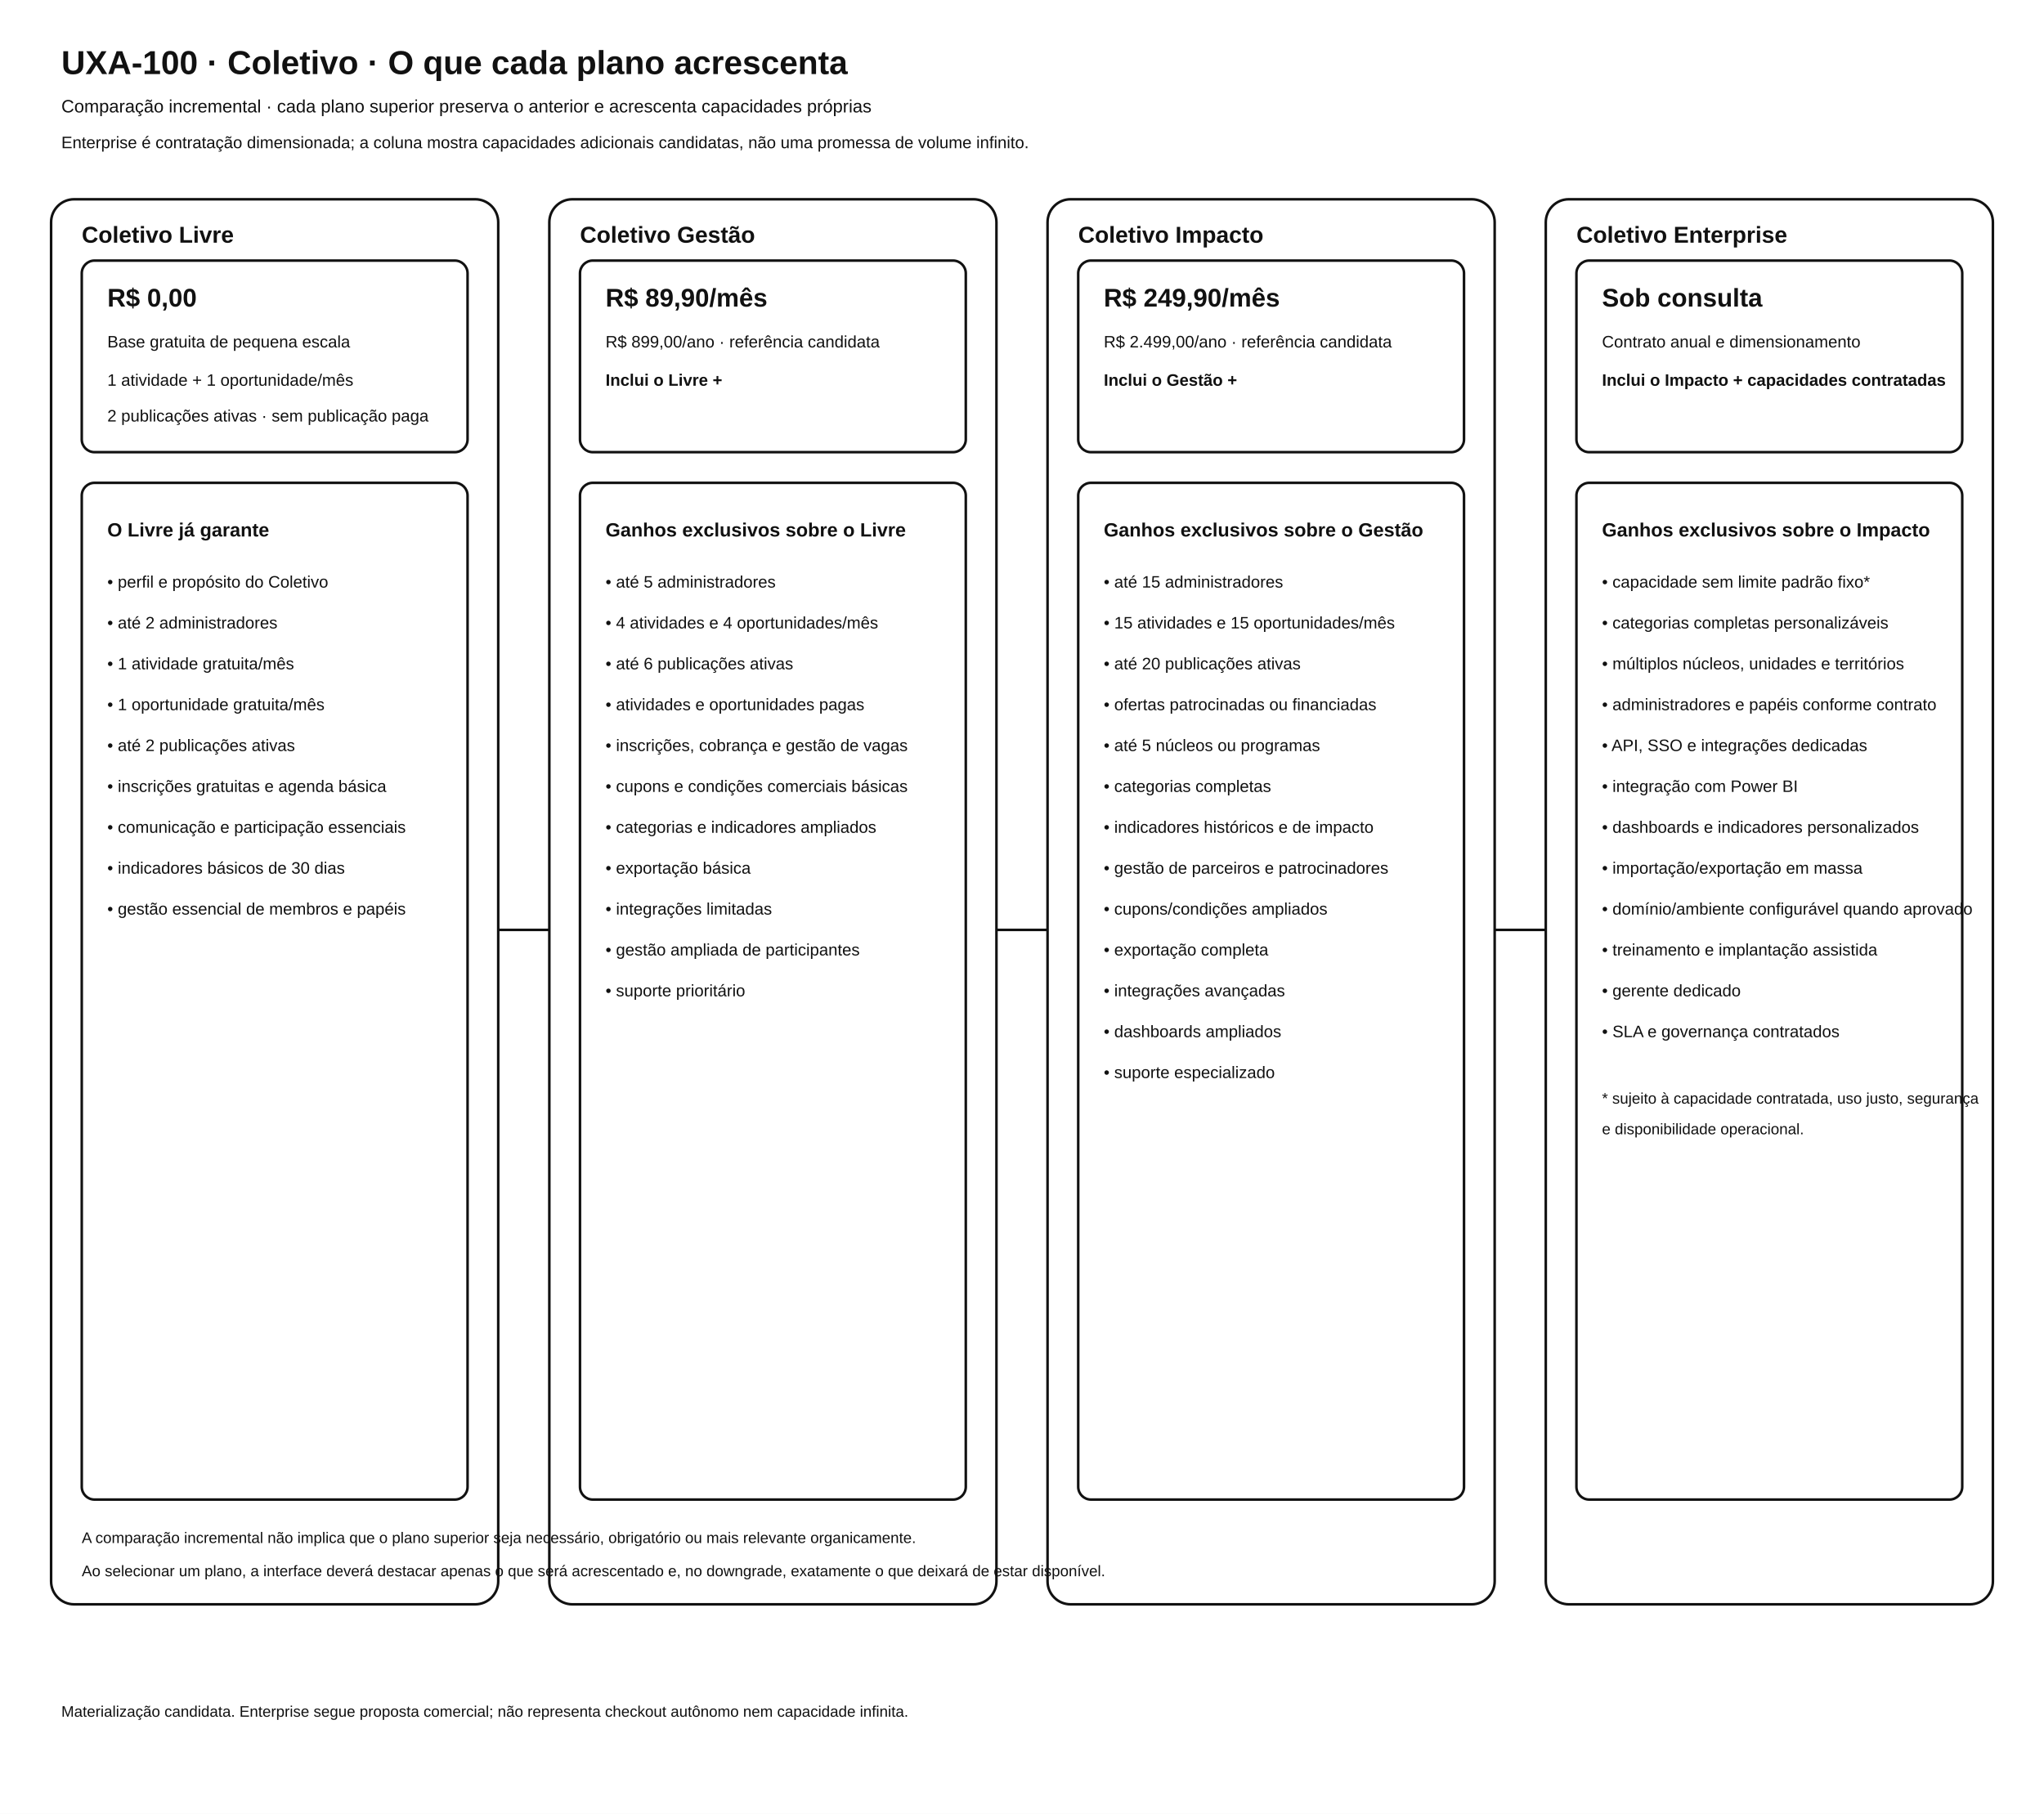
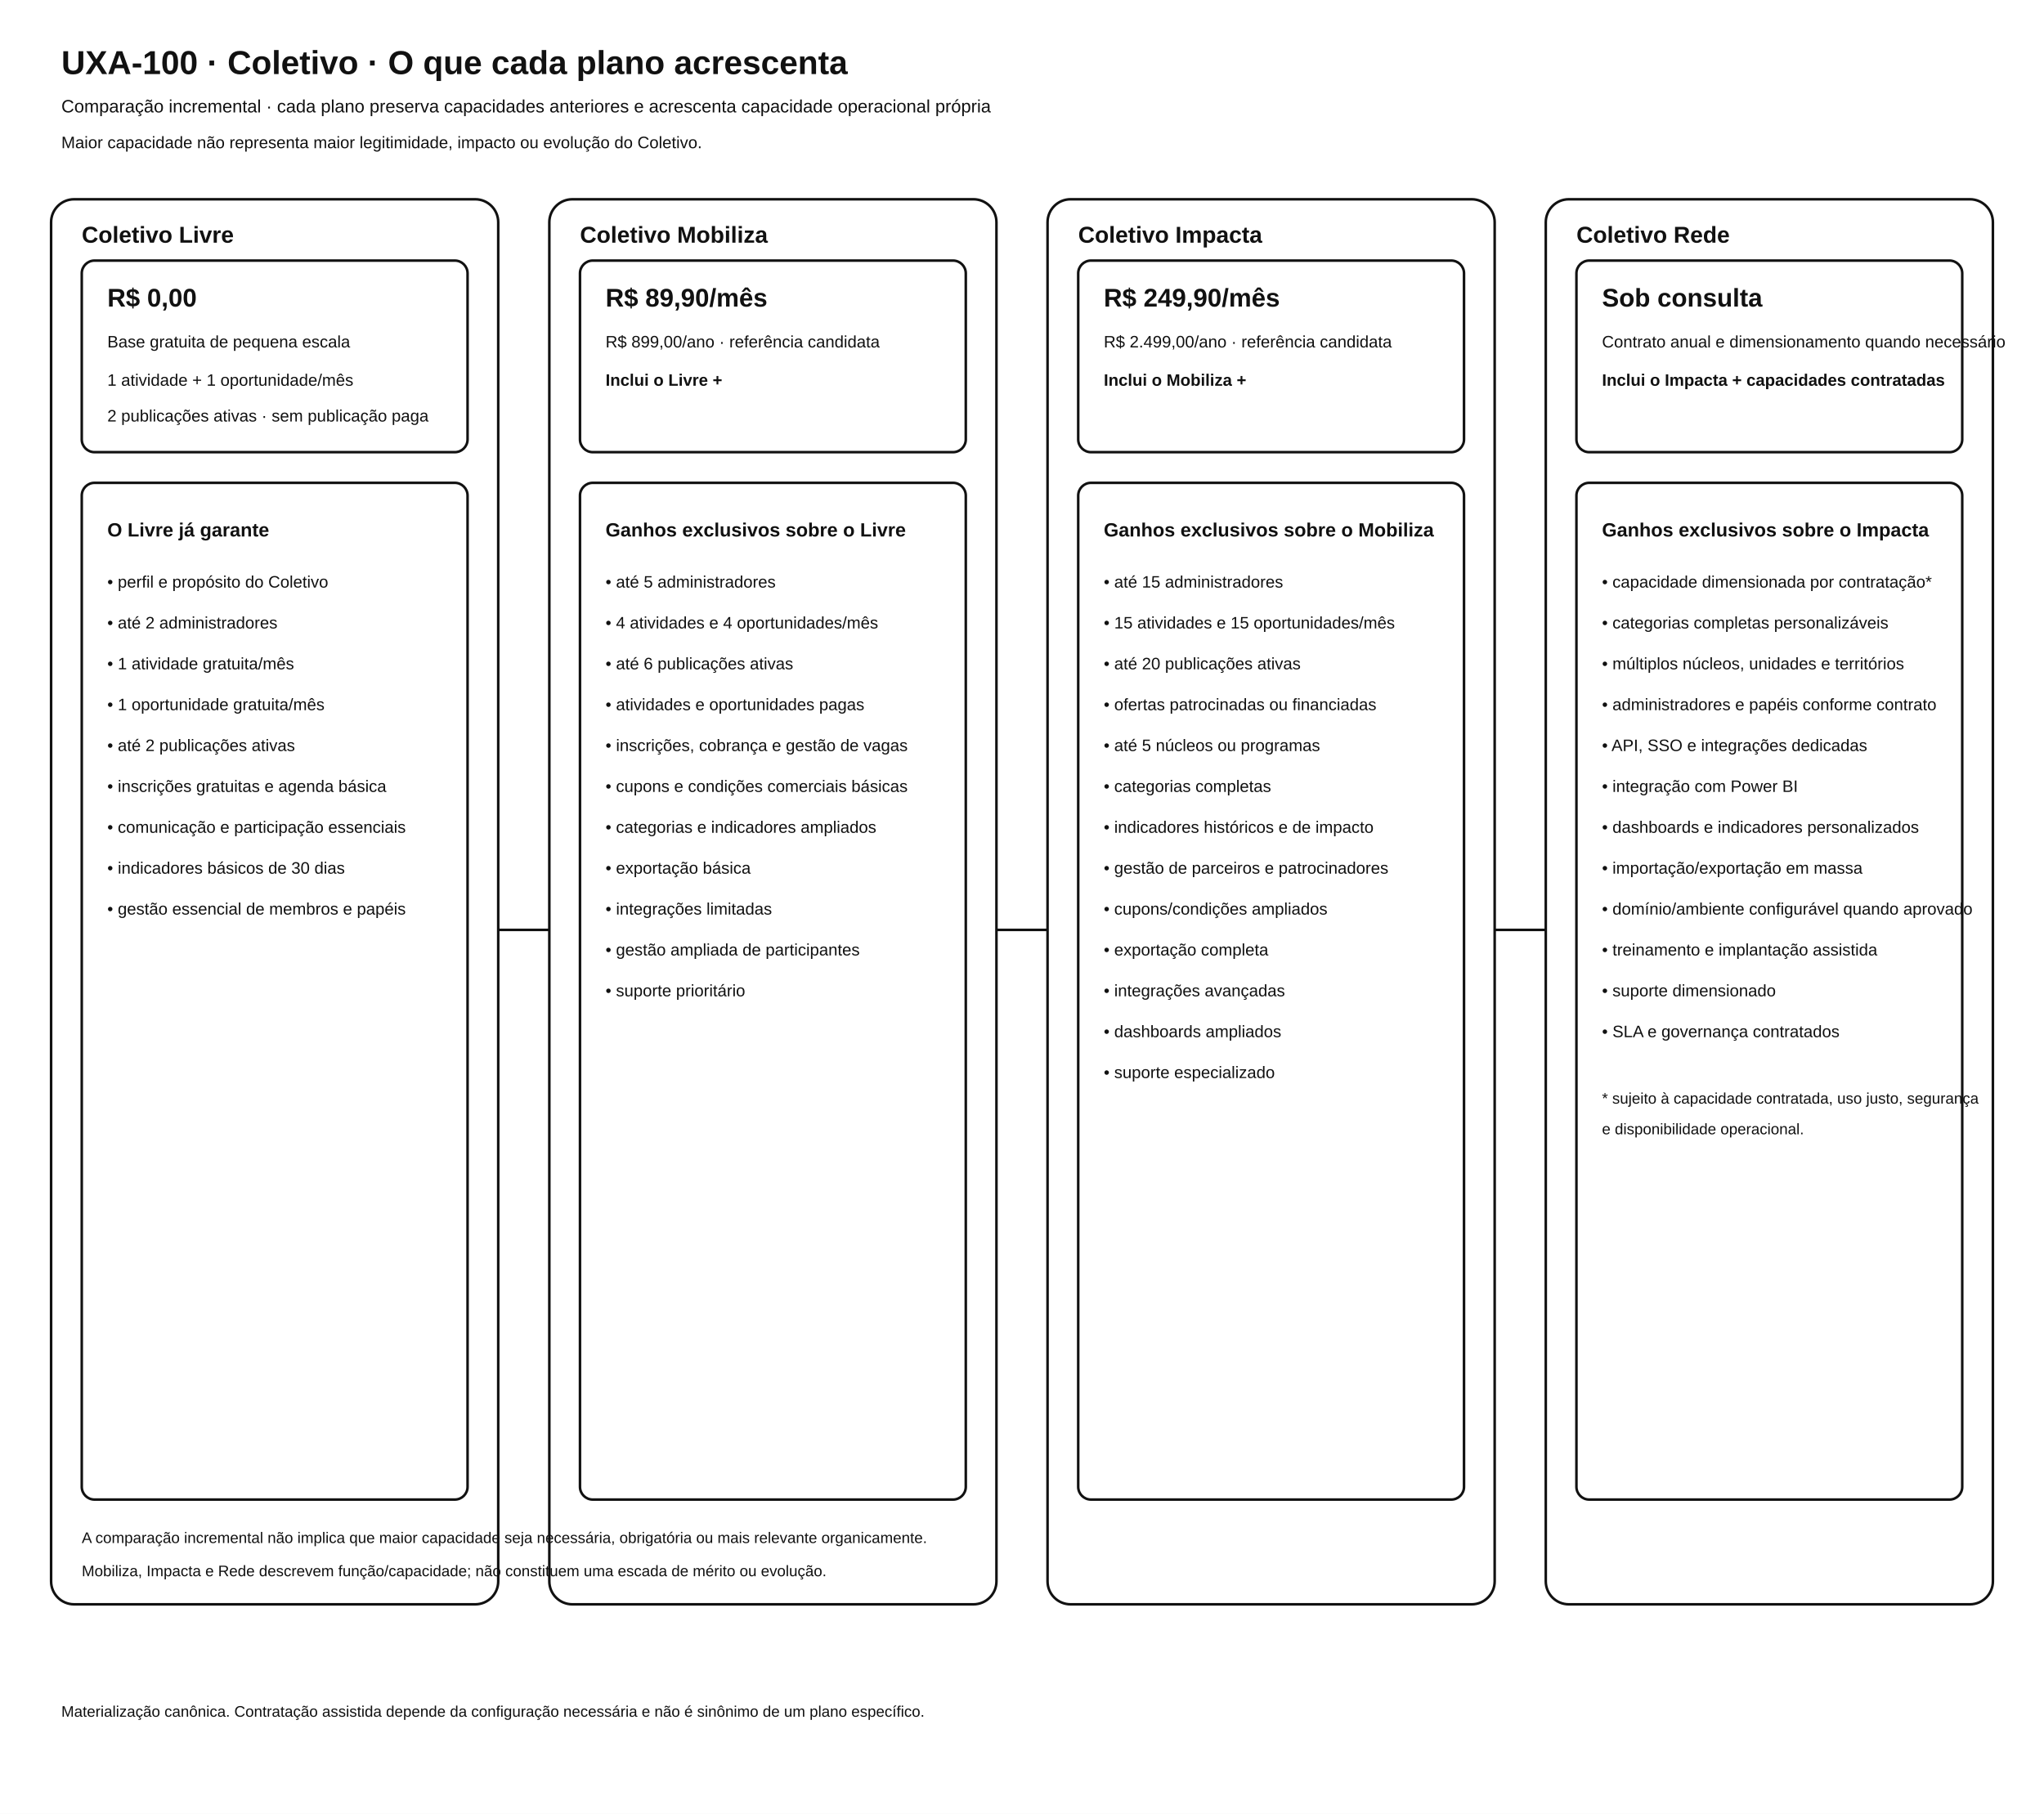
<svg xmlns="http://www.w3.org/2000/svg" width="1600" height="1420" viewBox="0 0 1600 1420" role="img" aria-labelledby="title desc">
  <rect width="1600" height="1420" fill="#ffffff" />
  <g font-family="Arial, Helvetica, sans-serif" fill="#111111">
    <text x="48" y="58" font-size="26" font-weight="700">UXA-100 · Coletivo · O que cada plano acrescenta</text>
-     <text x="48" y="88" font-size="14">Comparação incremental · cada plano superior preserva o anterior e acrescenta capacidades próprias</text>
-     <text x="48" y="116" font-size="13">Enterprise é contratação dimensionada; a coluna mostra capacidades adicionais candidatas, não uma promessa de volume infinito.</text>
+     <text x="48" y="88" font-size="14">Comparação incremental · cada plano preserva capacidades anteriores e acrescenta capacidade operacional própria</text>
+     <text x="48" y="116" font-size="13">Maior capacidade não representa maior legitimidade, impacto ou evolução do Coletivo.</text>
  </g>
  <g fill="none" stroke="#111111" stroke-width="2">
    <rect x="40" y="156" width="350" height="1100" rx="18" />
    <rect x="430" y="156" width="350" height="1100" rx="18" />
    <rect x="820" y="156" width="350" height="1100" rx="18" />
    <rect x="1210" y="156" width="350" height="1100" rx="18" />
    <rect x="64" y="204" width="302" height="150" rx="10" />
    <rect x="454" y="204" width="302" height="150" rx="10" />
    <rect x="844" y="204" width="302" height="150" rx="10" />
    <rect x="1234" y="204" width="302" height="150" rx="10" />
    <rect x="64" y="378" width="302" height="796" rx="10" />
    <rect x="454" y="378" width="302" height="796" rx="10" />
    <rect x="844" y="378" width="302" height="796" rx="10" />
    <rect x="1234" y="378" width="302" height="796" rx="10" />
    <path d="M390 728 H430" />
    <path d="M780 728 H820" />
    <path d="M1170 728 H1210" />
  </g>
  <g font-family="Arial, Helvetica, sans-serif" fill="#111111">
    <text x="64" y="190" font-size="18" font-weight="700">Coletivo Livre</text>
    <text x="84" y="240" font-size="20" font-weight="700">R$ 0,00</text>
    <text x="84" y="272" font-size="13">Base gratuita de pequena escala</text>
    <text x="84" y="302" font-size="13">1 atividade + 1 oportunidade/mês</text>
    <text x="84" y="330" font-size="13">2 publicações ativas · sem publicação paga</text>
-     <text x="454" y="190" font-size="18" font-weight="700">Coletivo Gestão</text>
+     <text x="454" y="190" font-size="18" font-weight="700">Coletivo Mobiliza</text>
    <text x="474" y="240" font-size="20" font-weight="700">R$ 89,90/mês</text>
    <text x="474" y="272" font-size="13">R$ 899,00/ano · referência candidata</text>
    <text x="474" y="302" font-size="13" font-weight="700">Inclui o Livre +</text>
-     <text x="844" y="190" font-size="18" font-weight="700">Coletivo Impacto</text>
+     <text x="844" y="190" font-size="18" font-weight="700">Coletivo Impacta</text>
    <text x="864" y="240" font-size="20" font-weight="700">R$ 249,90/mês</text>
    <text x="864" y="272" font-size="13">R$ 2.499,00/ano · referência candidata</text>
-     <text x="864" y="302" font-size="13" font-weight="700">Inclui o Gestão +</text>
-     <text x="1234" y="190" font-size="18" font-weight="700">Coletivo Enterprise</text>
+     <text x="864" y="302" font-size="13" font-weight="700">Inclui o Mobiliza +</text>
+     <text x="1234" y="190" font-size="18" font-weight="700">Coletivo Rede</text>
    <text x="1254" y="240" font-size="20" font-weight="700">Sob consulta</text>
-     <text x="1254" y="272" font-size="13">Contrato anual e dimensionamento</text>
-     <text x="1254" y="302" font-size="13" font-weight="700">Inclui o Impacto + capacidades contratadas</text>
+     <text x="1254" y="272" font-size="13">Contrato anual e dimensionamento quando necessário</text>
+     <text x="1254" y="302" font-size="13" font-weight="700">Inclui o Impacta + capacidades contratadas</text>
    <text x="84" y="420" font-size="15" font-weight="700">O Livre já garante</text>
    <text x="84" y="460" font-size="13">• perfil e propósito do Coletivo</text>
    <text x="84" y="492" font-size="13">• até 2 administradores</text>
    <text x="84" y="524" font-size="13">• 1 atividade gratuita/mês</text>
    <text x="84" y="556" font-size="13">• 1 oportunidade gratuita/mês</text>
    <text x="84" y="588" font-size="13">• até 2 publicações ativas</text>
    <text x="84" y="620" font-size="13">• inscrições gratuitas e agenda básica</text>
    <text x="84" y="652" font-size="13">• comunicação e participação essenciais</text>
    <text x="84" y="684" font-size="13">• indicadores básicos de 30 dias</text>
    <text x="84" y="716" font-size="13">• gestão essencial de membros e papéis</text>
    <text x="474" y="420" font-size="15" font-weight="700">Ganhos exclusivos sobre o Livre</text>
    <text x="474" y="460" font-size="13">• até 5 administradores</text>
    <text x="474" y="492" font-size="13">• 4 atividades e 4 oportunidades/mês</text>
    <text x="474" y="524" font-size="13">• até 6 publicações ativas</text>
    <text x="474" y="556" font-size="13">• atividades e oportunidades pagas</text>
    <text x="474" y="588" font-size="13">• inscrições, cobrança e gestão de vagas</text>
    <text x="474" y="620" font-size="13">• cupons e condições comerciais básicas</text>
    <text x="474" y="652" font-size="13">• categorias e indicadores ampliados</text>
    <text x="474" y="684" font-size="13">• exportação básica</text>
    <text x="474" y="716" font-size="13">• integrações limitadas</text>
    <text x="474" y="748" font-size="13">• gestão ampliada de participantes</text>
    <text x="474" y="780" font-size="13">• suporte prioritário</text>
-     <text x="864" y="420" font-size="15" font-weight="700">Ganhos exclusivos sobre o Gestão</text>
+     <text x="864" y="420" font-size="15" font-weight="700">Ganhos exclusivos sobre o Mobiliza</text>
    <text x="864" y="460" font-size="13">• até 15 administradores</text>
    <text x="864" y="492" font-size="13">• 15 atividades e 15 oportunidades/mês</text>
    <text x="864" y="524" font-size="13">• até 20 publicações ativas</text>
    <text x="864" y="556" font-size="13">• ofertas patrocinadas ou financiadas</text>
    <text x="864" y="588" font-size="13">• até 5 núcleos ou programas</text>
    <text x="864" y="620" font-size="13">• categorias completas</text>
    <text x="864" y="652" font-size="13">• indicadores históricos e de impacto</text>
    <text x="864" y="684" font-size="13">• gestão de parceiros e patrocinadores</text>
    <text x="864" y="716" font-size="13">• cupons/condições ampliados</text>
    <text x="864" y="748" font-size="13">• exportação completa</text>
    <text x="864" y="780" font-size="13">• integrações avançadas</text>
    <text x="864" y="812" font-size="13">• dashboards ampliados</text>
    <text x="864" y="844" font-size="13">• suporte especializado</text>
-     <text x="1254" y="420" font-size="15" font-weight="700">Ganhos exclusivos sobre o Impacto</text>
-     <text x="1254" y="460" font-size="13">• capacidade sem limite padrão fixo*</text>
+     <text x="1254" y="420" font-size="15" font-weight="700">Ganhos exclusivos sobre o Impacta</text>
+     <text x="1254" y="460" font-size="13">• capacidade dimensionada por contratação*</text>
    <text x="1254" y="492" font-size="13">• categorias completas personalizáveis</text>
    <text x="1254" y="524" font-size="13">• múltiplos núcleos, unidades e territórios</text>
    <text x="1254" y="556" font-size="13">• administradores e papéis conforme contrato</text>
    <text x="1254" y="588" font-size="13">• API, SSO e integrações dedicadas</text>
    <text x="1254" y="620" font-size="13">• integração com Power BI</text>
    <text x="1254" y="652" font-size="13">• dashboards e indicadores personalizados</text>
    <text x="1254" y="684" font-size="13">• importação/exportação em massa</text>
    <text x="1254" y="716" font-size="13">• domínio/ambiente configurável quando aprovado</text>
    <text x="1254" y="748" font-size="13">• treinamento e implantação assistida</text>
-     <text x="1254" y="780" font-size="13">• gerente dedicado</text>
+     <text x="1254" y="780" font-size="13">• suporte dimensionado</text>
    <text x="1254" y="812" font-size="13">• SLA e governança contratados</text>
    <text x="1254" y="864" font-size="12">* sujeito à capacidade contratada, uso justo, segurança</text>
    <text x="1254" y="888" font-size="12">e disponibilidade operacional.</text>
-     <text x="64" y="1208" font-size="12">A comparação incremental não implica que o plano superior seja necessário, obrigatório ou mais relevante organicamente.</text>
-     <text x="64" y="1234" font-size="12">Ao selecionar um plano, a interface deverá destacar apenas o que será acrescentado e, no downgrade, exatamente o que deixará de estar disponível.</text>
-     <text x="48" y="1344" font-size="12">Materialização candidata. Enterprise segue proposta comercial; não representa checkout autônomo nem capacidade infinita.</text>
+     <text x="64" y="1208" font-size="12">A comparação incremental não implica que maior capacidade seja necessária, obrigatória ou mais relevante organicamente.</text>
+     <text x="64" y="1234" font-size="12">Mobiliza, Impacta e Rede descrevem função/capacidade; não constituem uma escada de mérito ou evolução.</text>
+     <text x="48" y="1344" font-size="12">Materialização canônica. Contratação assistida depende da configuração necessária e não é sinônimo de um plano específico.</text>
  </g>
</svg>
